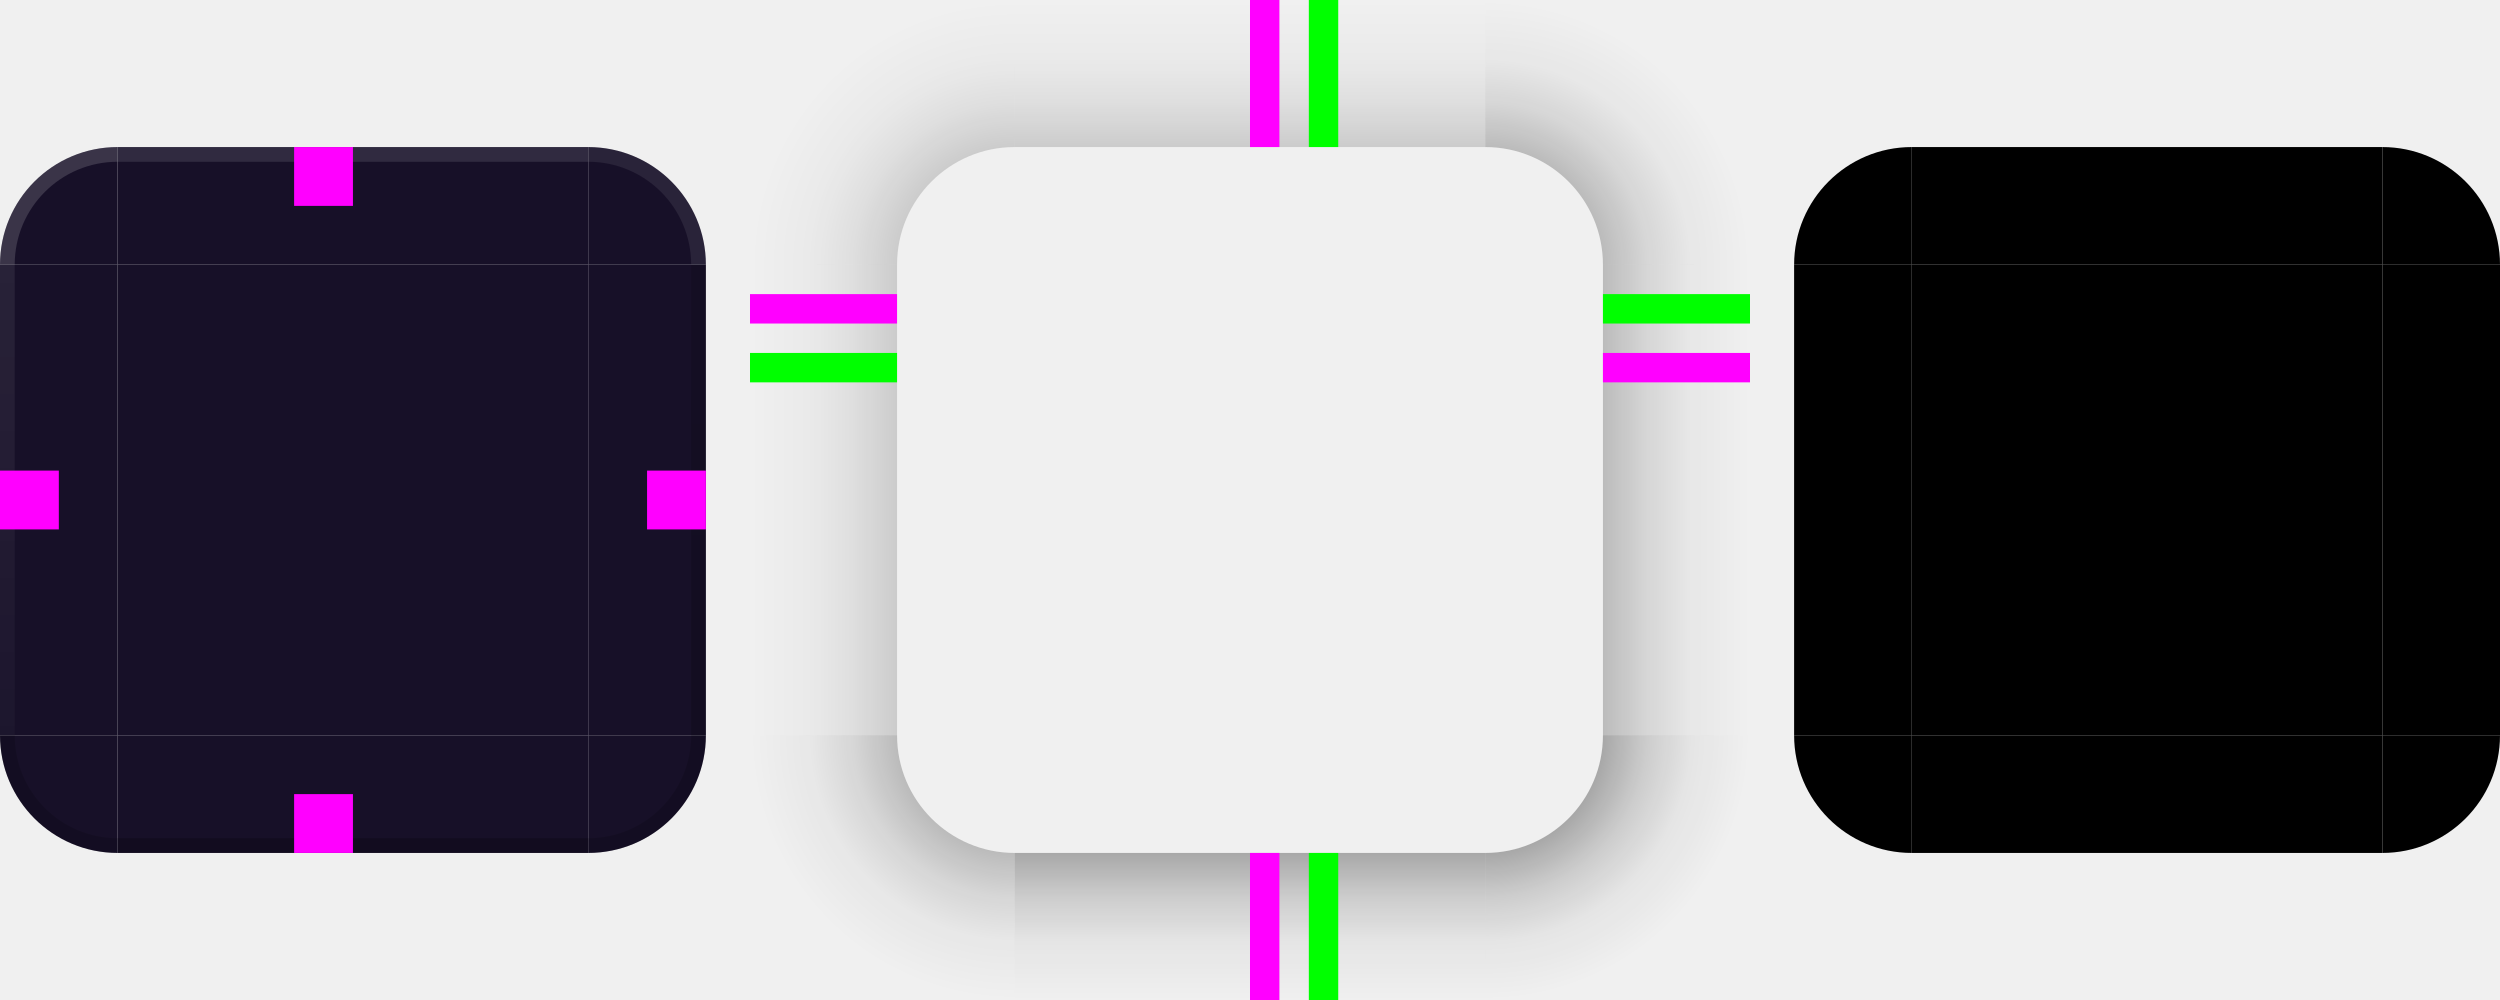
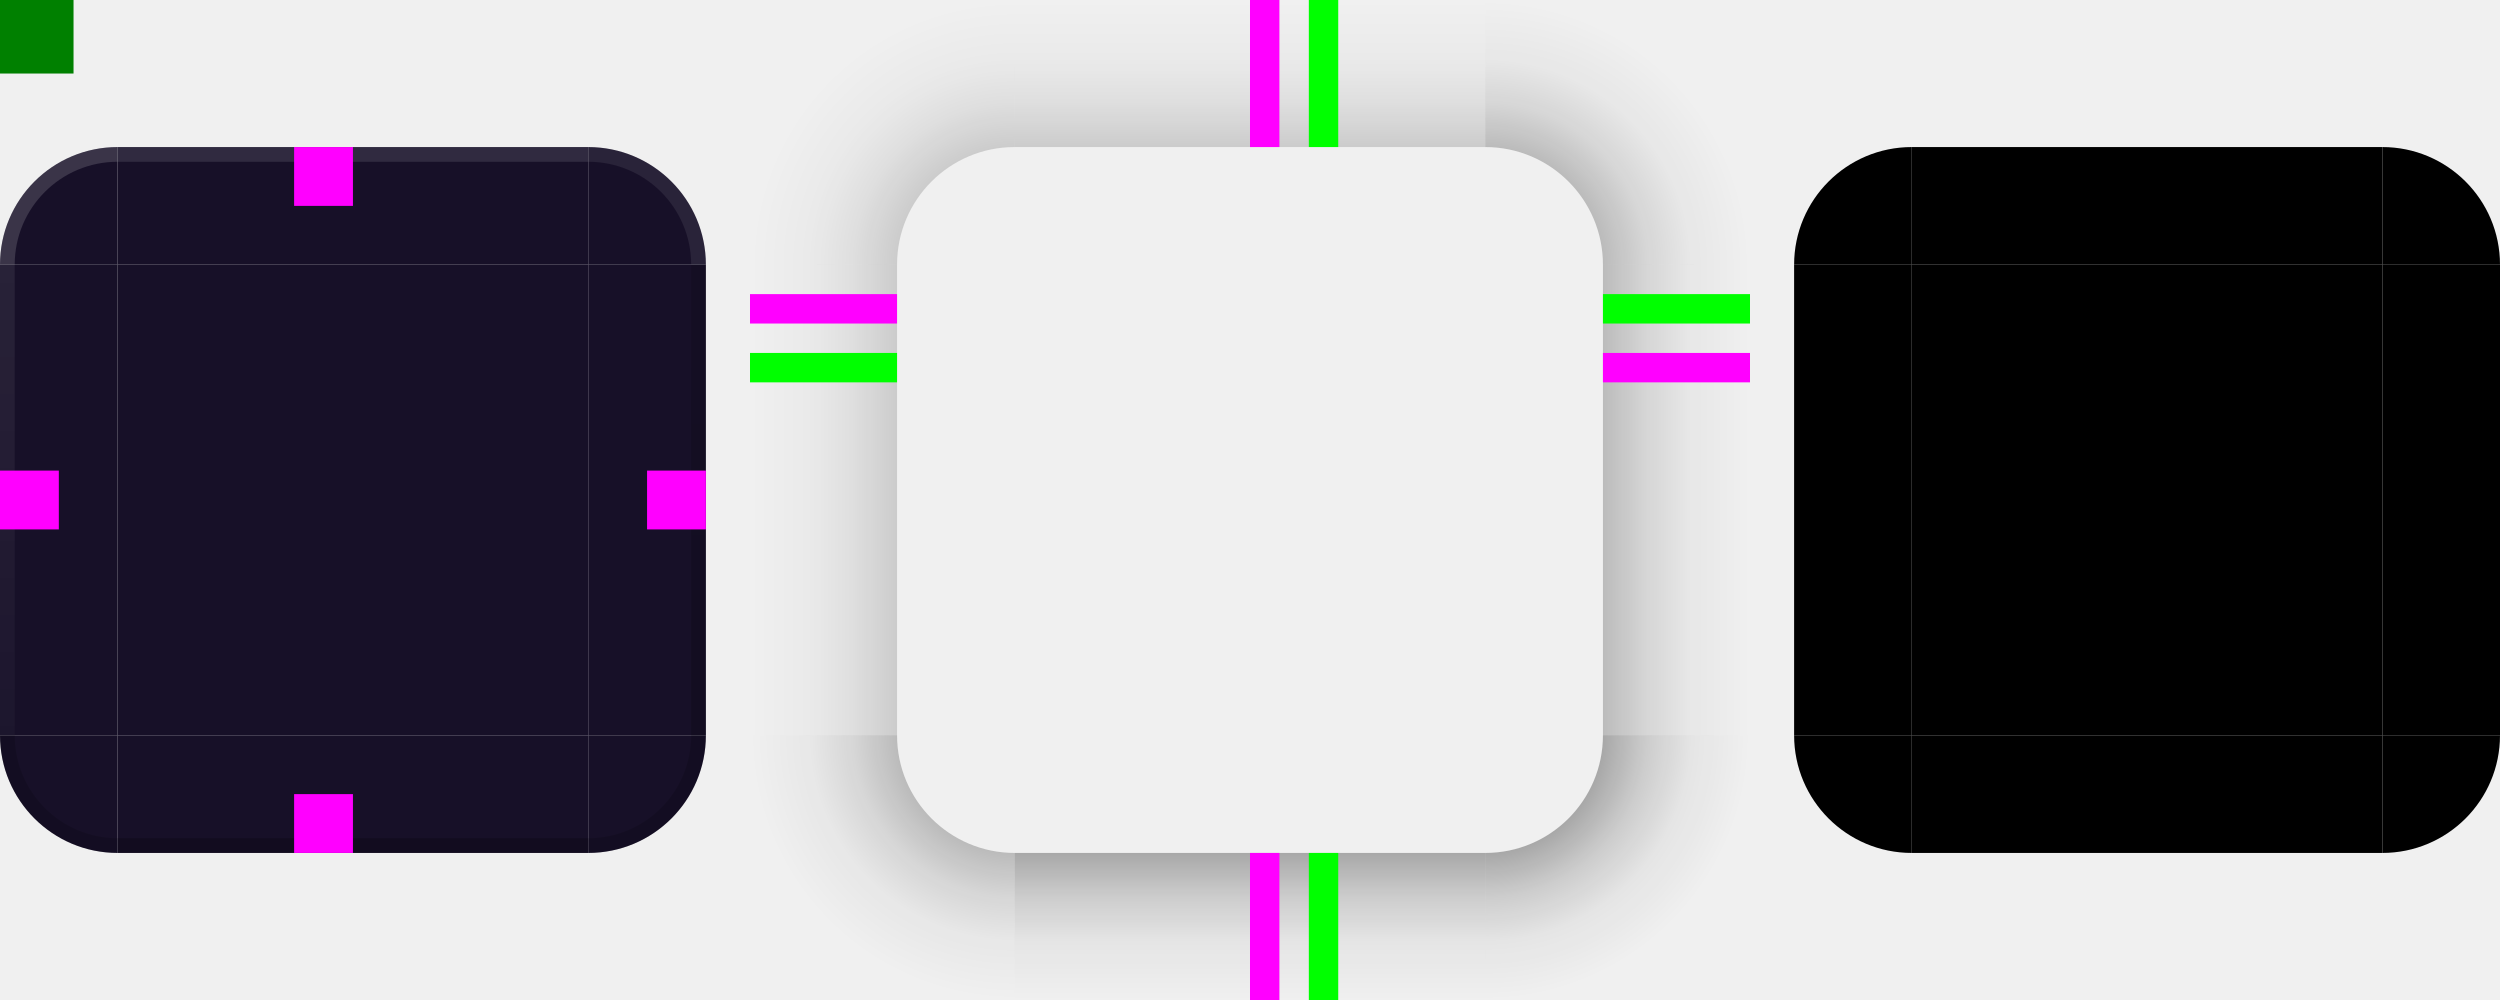
<svg xmlns="http://www.w3.org/2000/svg" version="1.1" width="170" height="68" viewBox="0 0 170 68">
  <defs>
    <linearGradient id="nx-edge-v" gradientUnits="userSpaceOnUse" x1="0" y1="10" x2="0" y2="58">
      <stop offset="0.0" stop-color="#ffffff" stop-opacity="0.087" />
      <stop offset="1.0" stop-color="#ffffff" stop-opacity="0.012" />
    </linearGradient>
    <linearGradient id="nx-edge-vr" gradientUnits="userSpaceOnUse" x1="0" y1="10" x2="0" y2="58">
      <stop offset="0.0" stop-color="#000000" stop-opacity="0.1" />
      <stop offset="1.0" stop-color="#000000" stop-opacity="0.2" />
    </linearGradient>
    <linearGradient id="nx-fill-thick" gradientUnits="userSpaceOnUse" x1="0" y1="82" x2="0" y2="114">
      <stop offset="0.0" stop-color="#171028" stop-opacity="1.0" />
      <stop offset="1.0" stop-color="#171028" stop-opacity="1.0" />
    </linearGradient>
    <linearGradient id="nx-sh-top" gradientUnits="userSpaceOnUse" x1="0" y1="10" x2="0" y2="0">
      <stop offset="0.0" stop-color="#000000" stop-opacity="0.15" />
      <stop offset="0.3" stop-color="#000000" stop-opacity="0.073" />
      <stop offset="0.6" stop-color="#000000" stop-opacity="0.024" />
      <stop offset="1.0" stop-color="#000000" stop-opacity="0.0" />
    </linearGradient>
    <linearGradient id="nx-sh-bottom" gradientUnits="userSpaceOnUse" x1="0" y1="58" x2="0" y2="68">
      <stop offset="0.0" stop-color="#000000" stop-opacity="0.3" />
      <stop offset="0.3" stop-color="#000000" stop-opacity="0.147" />
      <stop offset="0.6" stop-color="#000000" stop-opacity="0.048" />
      <stop offset="1.0" stop-color="#000000" stop-opacity="0.0" />
    </linearGradient>
    <linearGradient id="nx-sh-left" gradientUnits="userSpaceOnUse" x1="61" y1="0" x2="51" y2="0">
      <stop offset="0.0" stop-color="#000000" stop-opacity="0.15" />
      <stop offset="0.3" stop-color="#000000" stop-opacity="0.073" />
      <stop offset="0.6" stop-color="#000000" stop-opacity="0.024" />
      <stop offset="1.0" stop-color="#000000" stop-opacity="0.0" />
    </linearGradient>
    <linearGradient id="nx-sh-right" gradientUnits="userSpaceOnUse" x1="109" y1="0" x2="119" y2="0">
      <stop offset="0.0" stop-color="#000000" stop-opacity="0.22" />
      <stop offset="0.3" stop-color="#000000" stop-opacity="0.108" />
      <stop offset="0.6" stop-color="#000000" stop-opacity="0.035" />
      <stop offset="1.0" stop-color="#000000" stop-opacity="0.0" />
    </linearGradient>
    <radialGradient id="nx-shc-topleft" gradientUnits="userSpaceOnUse" cx="69" cy="18" r="18">
      <stop offset="0" stop-color="#000000" stop-opacity="0.15" />
      <stop offset="0.444" stop-color="#000000" stop-opacity="0.15" />
      <stop offset="0.611" stop-color="#000000" stop-opacity="0.073" />
      <stop offset="0.778" stop-color="#000000" stop-opacity="0.024" />
      <stop offset="1.0" stop-color="#000000" stop-opacity="0.0" />
    </radialGradient>
    <radialGradient id="nx-shc-topright" gradientUnits="userSpaceOnUse" cx="101" cy="18" r="18">
      <stop offset="0" stop-color="#000000" stop-opacity="0.22" />
      <stop offset="0.444" stop-color="#000000" stop-opacity="0.22" />
      <stop offset="0.611" stop-color="#000000" stop-opacity="0.108" />
      <stop offset="0.778" stop-color="#000000" stop-opacity="0.035" />
      <stop offset="1.0" stop-color="#000000" stop-opacity="0.0" />
    </radialGradient>
    <radialGradient id="nx-shc-bottomleft" gradientUnits="userSpaceOnUse" cx="69" cy="50" r="18">
      <stop offset="0" stop-color="#000000" stop-opacity="0.22" />
      <stop offset="0.444" stop-color="#000000" stop-opacity="0.22" />
      <stop offset="0.611" stop-color="#000000" stop-opacity="0.108" />
      <stop offset="0.778" stop-color="#000000" stop-opacity="0.035" />
      <stop offset="1.0" stop-color="#000000" stop-opacity="0.0" />
    </radialGradient>
    <radialGradient id="nx-shc-bottomright" gradientUnits="userSpaceOnUse" cx="101" cy="50" r="18">
      <stop offset="0" stop-color="#000000" stop-opacity="0.3" />
      <stop offset="0.444" stop-color="#000000" stop-opacity="0.3" />
      <stop offset="0.611" stop-color="#000000" stop-opacity="0.147" />
      <stop offset="0.778" stop-color="#000000" stop-opacity="0.048" />
      <stop offset="1.0" stop-color="#000000" stop-opacity="0.0" />
    </radialGradient>
  </defs>
  <g id="topleft">
    <path d="M 0,18 H 8 V 10 A 8,8 0 0 0 0,18 Z" fill="#171028" />
    <path d="M 8,10 A 8,8 0 0 0 0,18 H 1 A 7,7 0 0 1 8,11 Z" fill="#ffffff" fill-opacity="0.149" />
  </g>
  <g id="top">
    <rect x="8" y="10" width="32" height="8" fill="#171028" />
    <rect x="8" y="10" width="32" height="1" fill="#ffffff" fill-opacity="0.112" />
  </g>
  <g id="topright">
    <path d="M 40,10 V 18 H 48 A 8,8 0 0 0 40,10 Z" fill="#171028" />
    <path d="M 48,18 A 8,8 0 0 0 40,10 V 11 A 7,7 0 0 1 47,18 Z" fill="#ffffff" fill-opacity="0.081" />
  </g>
  <g id="left">
    <rect x="0" y="18" width="8" height="32" fill="#171028" />
    <rect x="0" y="18" width="1" height="32" fill="url(#nx-edge-v)" />
  </g>
  <g id="center">
    <rect x="8" y="18" width="32" height="32" fill="#171028" />
  </g>
  <g id="right">
    <rect x="40" y="18" width="8" height="32" fill="#171028" />
    <rect x="47" y="18" width="1" height="32" fill="url(#nx-edge-vr)" />
  </g>
  <g id="bottomleft">
    <path d="M 8,58 V 50 H 0 A 8,8 0 0 0 8,58 Z" fill="#171028" />
    <path d="M 0,50 A 8,8 0 0 0 8,58 V 57 A 7,7 0 0 1 1,50 Z" fill="#000000" fill-opacity="0.16" />
  </g>
  <g id="bottom">
    <rect x="8" y="50" width="32" height="8" fill="#171028" />
    <rect x="8" y="57" width="32" height="1" fill="#000000" fill-opacity="0.22" />
  </g>
  <g id="bottomright">
    <path d="M 40,58 V 50 H 48 A 8,8 0 0 1 40,58 Z" fill="#171028" />
    <path d="M 48,50 A 8,8 0 0 1 40,58 V 57 A 7,7 0 0 0 47,50 Z" fill="#000000" fill-opacity="0.16" />
  </g>
+   <rect id="hint-stretch-borders" x="0" y="0" width="5" height="5" fill="#008000" />
  <rect id="hint-top-margin" x="20" y="10" width="4" height="4" fill="#ff00ff" />
  <rect id="hint-bottom-margin" x="20" y="54" width="4" height="4" fill="#ff00ff" />
  <rect id="hint-left-margin" x="0" y="32" width="4" height="4" fill="#ff00ff" />
  <rect id="hint-right-margin" x="44" y="32" width="4" height="4" fill="#ff00ff" />
  <rect id="hint-top-inset" x="20" y="10" width="4" height="0" fill="#00ff00" />
  <rect id="hint-bottom-inset" x="20" y="58" width="4" height="0" fill="#00ff00" />
  <rect id="hint-left-inset" x="0" y="32" width="0" height="4" fill="#00ff00" />
  <rect id="hint-right-inset" x="48" y="32" width="0" height="4" fill="#00ff00" />
  <rect id="thick-center" x="8" y="82" width="32" height="32" fill="url(#nx-fill-thick)" />
  <rect id="thick-hint-top-margin" x="8" y="74" width="4" height="8" fill="#800080" />
  <rect id="thick-hint-bottom-margin" x="16" y="114" width="4" height="8" fill="#800080" />
  <rect id="thick-hint-left-margin" x="0" y="82" width="8" height="4" fill="#800080" />
  <rect id="thick-hint-right-margin" x="48" y="82" width="8" height="4" fill="#800080" />
  <path id="mask-topleft" d="M 122,18 H 130 V 10 A 8,8 0 0 0 122,18 Z" fill="#000000" />
  <rect id="mask-top" x="130" y="10" width="32" height="8" fill="#000000" />
  <path id="mask-topright" d="M 162,10 V 18 H 170 A 8,8 0 0 0 162,10 Z" fill="#000000" />
  <rect id="mask-left" x="122" y="18" width="8" height="32" fill="#000000" />
  <rect id="mask-center" x="130" y="18" width="32" height="32" fill="#000000" />
  <rect id="mask-right" x="162" y="18" width="8" height="32" fill="#000000" />
  <path id="mask-bottomleft" d="M 130,58 V 50 H 122 A 8,8 0 0 0 130,58 Z" fill="#000000" />
  <rect id="mask-bottom" x="130" y="50" width="32" height="8" fill="#000000" />
  <path id="mask-bottomright" d="M 162,58 V 50 H 170 A 8,8 0 0 1 162,58 Z" fill="#000000" />
  <g id="shadow-topleft">
    <path d="M 69,10 A 8,8 0 0 0 61,18 H 51 V 0 H 69 Z" fill="url(#nx-shc-topleft)" />
    <path d="M 61,18 H 69 V 10 A 8,8 0 0 0 61,18 Z" fill="#000000" fill-opacity="0.001" />
  </g>
  <g id="shadow-top">
    <rect x="69" y="0" width="32" height="10" fill="url(#nx-sh-top)" />
    <rect x="69" y="10" width="32" height="8" fill="#000000" fill-opacity="0.001" />
  </g>
  <g id="shadow-topright">
    <path d="M 101,10 A 8,8 0 0 1 109,18 H 119 V 0 H 101 Z" fill="url(#nx-shc-topright)" />
    <path d="M 101,10 V 18 H 109 A 8,8 0 0 0 101,10 Z" fill="#000000" fill-opacity="0.001" />
  </g>
  <g id="shadow-left">
    <rect x="51" y="18" width="10" height="32" fill="url(#nx-sh-left)" />
    <rect x="61" y="18" width="8" height="32" fill="#000000" fill-opacity="0.001" />
  </g>
  <g id="shadow-center">
    <rect x="69" y="18" width="32" height="32" fill="#000000" fill-opacity="0.001" />
  </g>
  <g id="shadow-right">
    <rect x="109" y="18" width="10" height="32" fill="url(#nx-sh-right)" />
    <rect x="101" y="18" width="8" height="32" fill="#000000" fill-opacity="0.001" />
  </g>
  <g id="shadow-bottomleft">
    <path d="M 61,50 A 8,8 0 0 0 69,58 V 68 H 51 V 50 Z" fill="url(#nx-shc-bottomleft)" />
    <path d="M 69,58 V 50 H 61 A 8,8 0 0 0 69,58 Z" fill="#000000" fill-opacity="0.001" />
  </g>
  <g id="shadow-bottom">
    <rect x="69" y="58" width="32" height="10" fill="url(#nx-sh-bottom)" />
    <rect x="69" y="50" width="32" height="8" fill="#000000" fill-opacity="0.001" />
  </g>
  <g id="shadow-bottomright">
    <path d="M 109,50 A 8,8 0 0 1 101,58 V 68 H 119 V 50 Z" fill="url(#nx-shc-bottomright)" />
    <path d="M 101,58 V 50 H 109 A 8,8 0 0 1 101,58 Z" fill="#000000" fill-opacity="0.001" />
  </g>
  <rect id="shadow-hint-top-margin" x="85" y="0" width="2" height="10" fill="#ff00ff" />
  <rect id="shadow-hint-bottom-margin" x="85" y="58" width="2" height="10" fill="#ff00ff" />
  <rect id="shadow-hint-left-margin" x="51" y="20" width="10" height="2" fill="#ff00ff" />
  <rect id="shadow-hint-right-margin" x="109" y="24" width="10" height="2" fill="#ff00ff" />
  <rect id="shadow-hint-top-inset" x="89" y="0" width="2" height="10" fill="#00ff00" />
  <rect id="shadow-hint-bottom-inset" x="89" y="58" width="2" height="10" fill="#00ff00" />
  <rect id="shadow-hint-left-inset" x="51" y="24" width="10" height="2" fill="#00ff00" />
  <rect id="shadow-hint-right-inset" x="109" y="20" width="10" height="2" fill="#00ff00" />
</svg>
